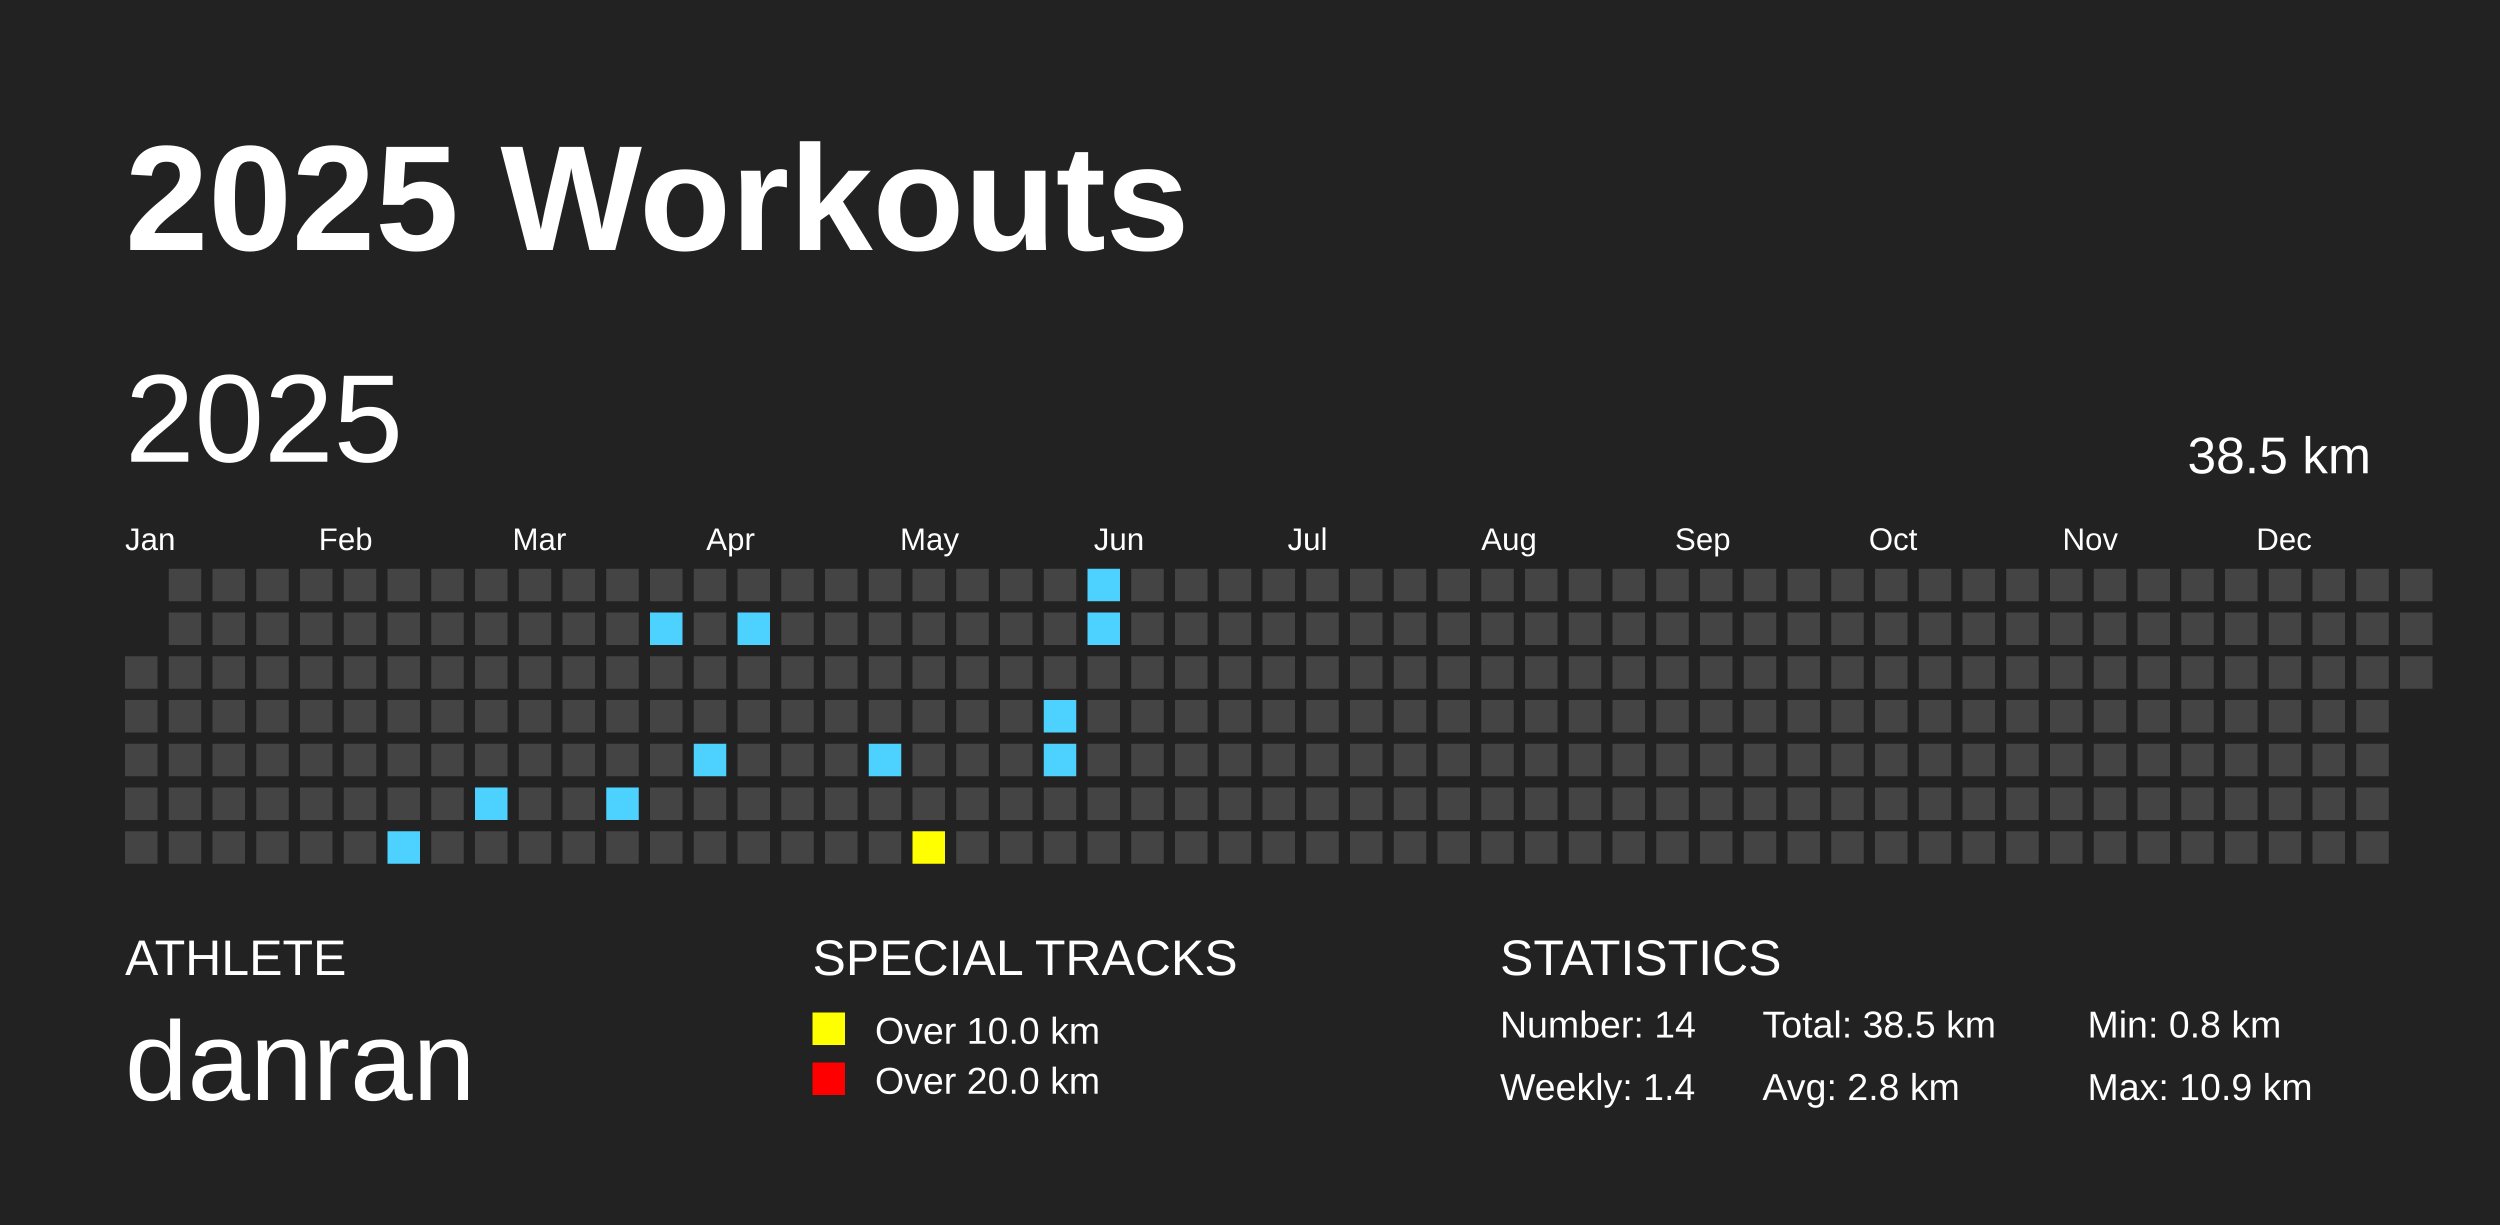
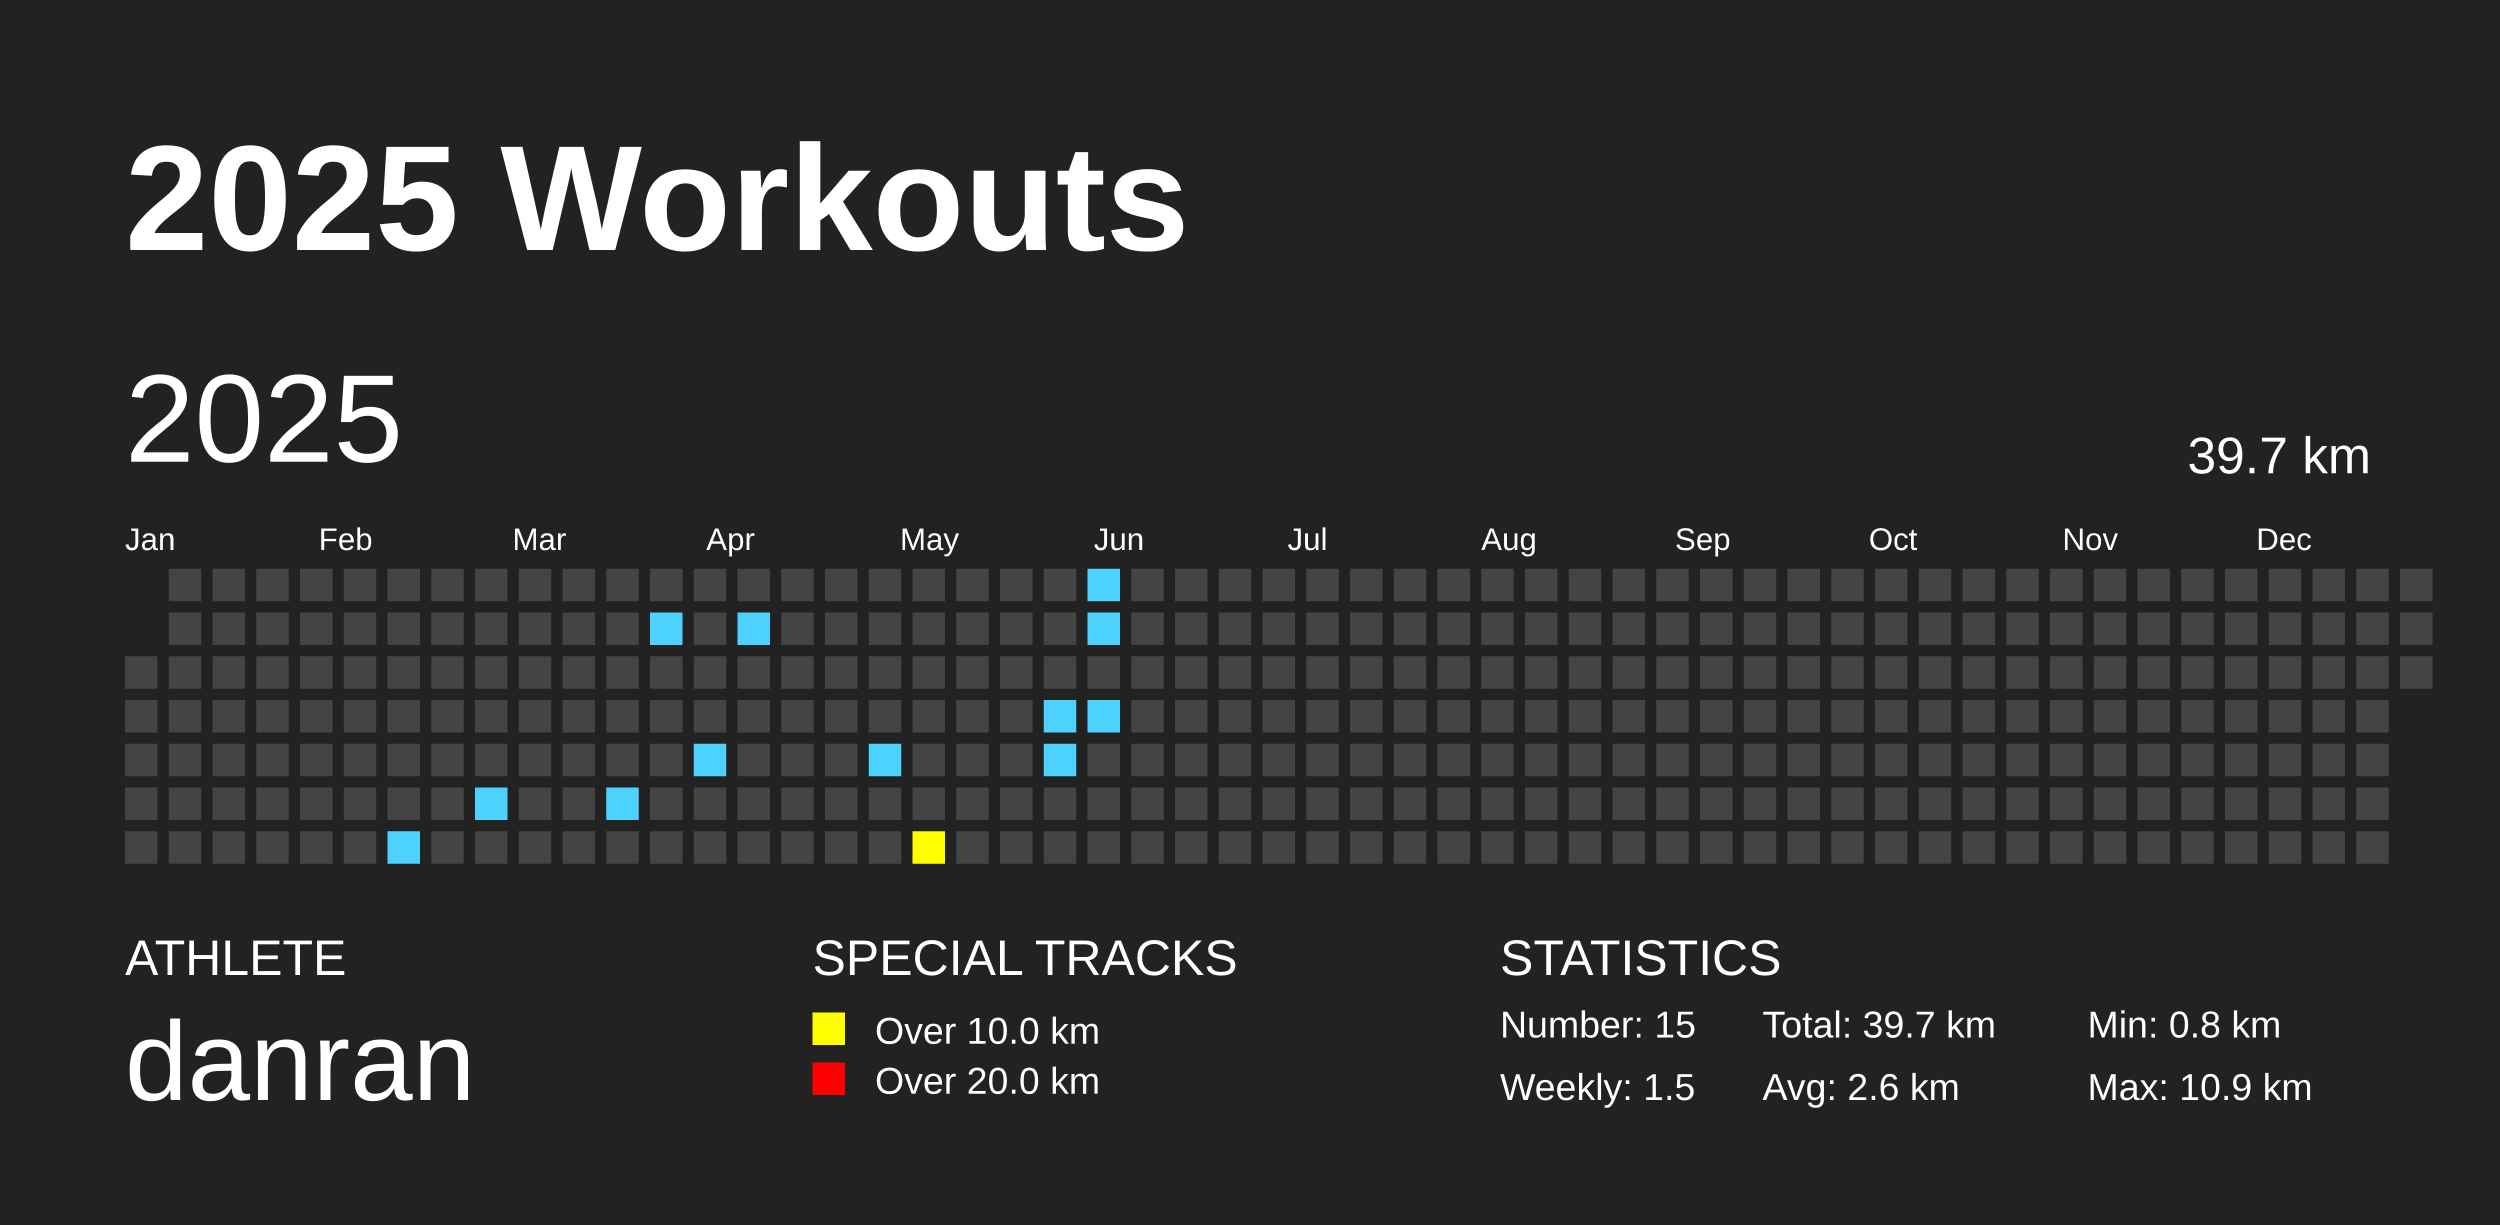
<svg xmlns="http://www.w3.org/2000/svg" baseProfile="full" height="98mm" version="1.1" viewBox="0,0,200,98" width="200mm">
  <defs />
  <rect fill="#222222" height="98" width="200" x="0" y="0" />
  <text fill="#FFFFFF" style="font-size:12px; font-family:Arial; font-weight:bold;" x="10" y="20">2025 Workouts</text>
  <text fill="#FFFFFF" style="font-size:4px; font-family:Arial" x="10" y="78">ATHLETE</text>
  <text fill="#FFFFFF" style="font-size:9px; font-family:Arial" x="10" y="88">danran</text>
  <text fill="#FFFFFF" style="font-size:4px; font-family:Arial" x="65" y="78">SPECIAL TRACKS</text>
  <rect fill="yellow" height="2.6" width="2.6" x="65" y="81" />
  <text fill="#FFFFFF" style="font-size:3px; font-family:Arial" x="70" y="83.5">Over 10.0 km</text>
  <rect fill="red" height="2.6" width="2.6" x="65" y="85" />
  <text fill="#FFFFFF" style="font-size:3px; font-family:Arial" x="70" y="87.5">Over 20.0 km</text>
  <text fill="#FFFFFF" style="font-size:4px; font-family:Arial" x="120" y="78">STATISTICS</text>
-   <text fill="#FFFFFF" style="font-size:3px; font-family:Arial" x="120" y="83">Number: 14</text>
-   <text fill="#FFFFFF" style="font-size:3px; font-family:Arial" x="120" y="88">Weekly: 1.4</text>
-   <text fill="#FFFFFF" style="font-size:3px; font-family:Arial" x="141" y="83">Total: 38.5 km</text>
-   <text fill="#FFFFFF" style="font-size:3px; font-family:Arial" x="141" y="88">Avg: 2.8 km</text>
+   <text fill="#FFFFFF" style="font-size:3px; font-family:Arial" x="120" y="83">Number: 15</text>
+   <text fill="#FFFFFF" style="font-size:3px; font-family:Arial" x="120" y="88">Weekly: 1.5</text>
+   <text fill="#FFFFFF" style="font-size:3px; font-family:Arial" x="141" y="83">Total: 39.7 km</text>
+   <text fill="#FFFFFF" style="font-size:3px; font-family:Arial" x="141" y="88">Avg: 2.6 km</text>
  <text fill="#FFFFFF" style="font-size:3px; font-family:Arial" x="167" y="83">Min: 0.8 km</text>
  <text fill="#FFFFFF" style="font-size:3px; font-family:Arial" x="167" y="88">Max: 10.9 km</text>
  <text dominant-baseline="hanging" fill="#FFFFFF" style="font-size:10.0px; font-family:Arial;" x="10" y="30">2025</text>
-   <text dominant-baseline="hanging" fill="#FFFFFF" style="font-size:4.125px; font-family:Arial;" x="175" y="35">38.5 km</text>
+   <text dominant-baseline="hanging" fill="#FFFFFF" style="font-size:4.125px; font-family:Arial;" x="175" y="35">39.7 km</text>
  <text fill="#FFFFFF" style="font-size:2.5px; font-family:Arial" x="10.0" y="44">Jan</text>
  <text fill="#FFFFFF" style="font-size:2.5px; font-family:Arial" x="25.5" y="44">Feb</text>
  <text fill="#FFFFFF" style="font-size:2.5px; font-family:Arial" x="41.0" y="44">Mar</text>
  <text fill="#FFFFFF" style="font-size:2.5px; font-family:Arial" x="56.5" y="44">Apr</text>
  <text fill="#FFFFFF" style="font-size:2.5px; font-family:Arial" x="72.0" y="44">May</text>
  <text fill="#FFFFFF" style="font-size:2.5px; font-family:Arial" x="87.5" y="44">Jun</text>
  <text fill="#FFFFFF" style="font-size:2.5px; font-family:Arial" x="103.0" y="44">Jul</text>
  <text fill="#FFFFFF" style="font-size:2.5px; font-family:Arial" x="118.5" y="44">Aug</text>
  <text fill="#FFFFFF" style="font-size:2.5px; font-family:Arial" x="134.0" y="44">Sep</text>
  <text fill="#FFFFFF" style="font-size:2.5px; font-family:Arial" x="149.5" y="44">Oct</text>
  <text fill="#FFFFFF" style="font-size:2.5px; font-family:Arial" x="165.0" y="44">Nov</text>
  <text fill="#FFFFFF" style="font-size:2.5px; font-family:Arial" x="180.5" y="44">Dec</text>
  <rect fill="#444444" height="2.6" width="2.6" x="10.0" y="52.5" />
  <rect fill="#444444" height="2.6" width="2.6" x="10.0" y="56.0" />
  <rect fill="#444444" height="2.6" width="2.6" x="10.0" y="59.5" />
  <rect fill="#444444" height="2.6" width="2.6" x="10.0" y="63.0" />
  <rect fill="#444444" height="2.6" width="2.6" x="10.0" y="66.5" />
  <rect fill="#444444" height="2.6" width="2.6" x="13.5" y="45.5" />
  <rect fill="#444444" height="2.6" width="2.6" x="13.5" y="49.0" />
  <rect fill="#444444" height="2.6" width="2.6" x="13.5" y="52.5" />
  <rect fill="#444444" height="2.6" width="2.6" x="13.5" y="56.0" />
  <rect fill="#444444" height="2.6" width="2.6" x="13.5" y="59.5" />
  <rect fill="#444444" height="2.6" width="2.6" x="13.5" y="63.0" />
  <rect fill="#444444" height="2.6" width="2.6" x="13.5" y="66.5" />
  <rect fill="#444444" height="2.6" width="2.6" x="17.0" y="45.5" />
  <rect fill="#444444" height="2.6" width="2.6" x="17.0" y="49.0" />
  <rect fill="#444444" height="2.6" width="2.6" x="17.0" y="52.5" />
  <rect fill="#444444" height="2.6" width="2.6" x="17.0" y="56.0" />
  <rect fill="#444444" height="2.6" width="2.6" x="17.0" y="59.5" />
  <rect fill="#444444" height="2.6" width="2.6" x="17.0" y="63.0" />
  <rect fill="#444444" height="2.6" width="2.6" x="17.0" y="66.5" />
  <rect fill="#444444" height="2.6" width="2.6" x="20.5" y="45.5" />
  <rect fill="#444444" height="2.6" width="2.6" x="20.5" y="49.0" />
  <rect fill="#444444" height="2.6" width="2.6" x="20.5" y="52.5" />
  <rect fill="#444444" height="2.6" width="2.6" x="20.5" y="56.0" />
  <rect fill="#444444" height="2.6" width="2.6" x="20.5" y="59.5" />
  <rect fill="#444444" height="2.6" width="2.6" x="20.5" y="63.0" />
  <rect fill="#444444" height="2.6" width="2.6" x="20.5" y="66.5" />
  <rect fill="#444444" height="2.6" width="2.6" x="24.0" y="45.5" />
  <rect fill="#444444" height="2.6" width="2.6" x="24.0" y="49.0" />
  <rect fill="#444444" height="2.6" width="2.6" x="24.0" y="52.5" />
  <rect fill="#444444" height="2.6" width="2.6" x="24.0" y="56.0" />
  <rect fill="#444444" height="2.6" width="2.6" x="24.0" y="59.5" />
  <rect fill="#444444" height="2.6" width="2.6" x="24.0" y="63.0" />
  <rect fill="#444444" height="2.6" width="2.6" x="24.0" y="66.5" />
  <rect fill="#444444" height="2.6" width="2.6" x="27.5" y="45.5" />
  <rect fill="#444444" height="2.6" width="2.6" x="27.5" y="49.0" />
  <rect fill="#444444" height="2.6" width="2.6" x="27.5" y="52.5" />
  <rect fill="#444444" height="2.6" width="2.6" x="27.5" y="56.0" />
  <rect fill="#444444" height="2.6" width="2.6" x="27.5" y="59.5" />
  <rect fill="#444444" height="2.6" width="2.6" x="27.5" y="63.0" />
  <rect fill="#444444" height="2.6" width="2.6" x="27.5" y="66.5" />
  <rect fill="#444444" height="2.6" width="2.6" x="31.0" y="45.5" />
  <rect fill="#444444" height="2.6" width="2.6" x="31.0" y="49.0" />
  <rect fill="#444444" height="2.6" width="2.6" x="31.0" y="52.5" />
  <rect fill="#444444" height="2.6" width="2.6" x="31.0" y="56.0" />
  <rect fill="#444444" height="2.6" width="2.6" x="31.0" y="59.5" />
  <rect fill="#444444" height="2.6" width="2.6" x="31.0" y="63.0" />
  <rect fill="#4DD2FF" height="2.6" width="2.6" x="31.0" y="66.5" />
  <rect fill="#444444" height="2.6" width="2.6" x="34.5" y="45.5" />
  <rect fill="#444444" height="2.6" width="2.6" x="34.5" y="49.0" />
  <rect fill="#444444" height="2.6" width="2.6" x="34.5" y="52.5" />
  <rect fill="#444444" height="2.6" width="2.6" x="34.5" y="56.0" />
  <rect fill="#444444" height="2.6" width="2.6" x="34.5" y="59.5" />
  <rect fill="#444444" height="2.6" width="2.6" x="34.5" y="63.0" />
  <rect fill="#444444" height="2.6" width="2.6" x="34.5" y="66.5" />
  <rect fill="#444444" height="2.6" width="2.6" x="38.0" y="45.5" />
  <rect fill="#444444" height="2.6" width="2.6" x="38.0" y="49.0" />
  <rect fill="#444444" height="2.6" width="2.6" x="38.0" y="52.5" />
  <rect fill="#444444" height="2.6" width="2.6" x="38.0" y="56.0" />
  <rect fill="#444444" height="2.6" width="2.6" x="38.0" y="59.5" />
  <rect fill="#4DD2FF" height="2.6" width="2.6" x="38.0" y="63.0" />
  <rect fill="#444444" height="2.6" width="2.6" x="38.0" y="66.5" />
  <rect fill="#444444" height="2.6" width="2.6" x="41.5" y="45.5" />
  <rect fill="#444444" height="2.6" width="2.6" x="41.5" y="49.0" />
  <rect fill="#444444" height="2.6" width="2.6" x="41.5" y="52.5" />
  <rect fill="#444444" height="2.6" width="2.6" x="41.5" y="56.0" />
  <rect fill="#444444" height="2.6" width="2.6" x="41.5" y="59.5" />
  <rect fill="#444444" height="2.6" width="2.6" x="41.5" y="63.0" />
  <rect fill="#444444" height="2.6" width="2.6" x="41.5" y="66.5" />
  <rect fill="#444444" height="2.6" width="2.6" x="45.0" y="45.5" />
  <rect fill="#444444" height="2.6" width="2.6" x="45.0" y="49.0" />
  <rect fill="#444444" height="2.6" width="2.6" x="45.0" y="52.5" />
  <rect fill="#444444" height="2.6" width="2.6" x="45.0" y="56.0" />
  <rect fill="#444444" height="2.6" width="2.6" x="45.0" y="59.5" />
  <rect fill="#444444" height="2.6" width="2.6" x="45.0" y="63.0" />
  <rect fill="#444444" height="2.6" width="2.6" x="45.0" y="66.5" />
  <rect fill="#444444" height="2.6" width="2.6" x="48.5" y="45.5" />
  <rect fill="#444444" height="2.6" width="2.6" x="48.5" y="49.0" />
  <rect fill="#444444" height="2.6" width="2.6" x="48.5" y="52.5" />
  <rect fill="#444444" height="2.6" width="2.6" x="48.5" y="56.0" />
  <rect fill="#444444" height="2.6" width="2.6" x="48.5" y="59.5" />
  <rect fill="#4DD2FF" height="2.6" width="2.6" x="48.5" y="63.0" />
  <rect fill="#444444" height="2.6" width="2.6" x="48.5" y="66.5" />
  <rect fill="#444444" height="2.6" width="2.6" x="52.0" y="45.5" />
  <rect fill="#4DD2FF" height="2.6" width="2.6" x="52.0" y="49.0" />
  <rect fill="#444444" height="2.6" width="2.6" x="52.0" y="52.5" />
  <rect fill="#444444" height="2.6" width="2.6" x="52.0" y="56.0" />
  <rect fill="#444444" height="2.6" width="2.6" x="52.0" y="59.5" />
  <rect fill="#444444" height="2.6" width="2.6" x="52.0" y="63.0" />
  <rect fill="#444444" height="2.6" width="2.6" x="52.0" y="66.5" />
  <rect fill="#444444" height="2.6" width="2.6" x="55.5" y="45.5" />
  <rect fill="#444444" height="2.6" width="2.6" x="55.5" y="49.0" />
  <rect fill="#444444" height="2.6" width="2.6" x="55.5" y="52.5" />
  <rect fill="#444444" height="2.6" width="2.6" x="55.5" y="56.0" />
  <rect fill="#4DD2FF" height="2.6" width="2.6" x="55.5" y="59.5" />
  <rect fill="#444444" height="2.6" width="2.6" x="55.5" y="63.0" />
  <rect fill="#444444" height="2.6" width="2.6" x="55.5" y="66.5" />
  <rect fill="#444444" height="2.6" width="2.6" x="59.0" y="45.5" />
  <rect fill="#4DD2FF" height="2.6" width="2.6" x="59.0" y="49.0" />
  <rect fill="#444444" height="2.6" width="2.6" x="59.0" y="52.5" />
  <rect fill="#444444" height="2.6" width="2.6" x="59.0" y="56.0" />
  <rect fill="#444444" height="2.6" width="2.6" x="59.0" y="59.5" />
  <rect fill="#444444" height="2.6" width="2.6" x="59.0" y="63.0" />
  <rect fill="#444444" height="2.6" width="2.6" x="59.0" y="66.5" />
  <rect fill="#444444" height="2.6" width="2.6" x="62.5" y="45.5" />
  <rect fill="#444444" height="2.6" width="2.6" x="62.5" y="49.0" />
  <rect fill="#444444" height="2.6" width="2.6" x="62.5" y="52.5" />
  <rect fill="#444444" height="2.6" width="2.6" x="62.5" y="56.0" />
  <rect fill="#444444" height="2.6" width="2.6" x="62.5" y="59.5" />
  <rect fill="#444444" height="2.6" width="2.6" x="62.5" y="63.0" />
  <rect fill="#444444" height="2.6" width="2.6" x="62.5" y="66.5" />
  <rect fill="#444444" height="2.6" width="2.6" x="66.0" y="45.5" />
  <rect fill="#444444" height="2.6" width="2.6" x="66.0" y="49.0" />
  <rect fill="#444444" height="2.6" width="2.6" x="66.0" y="52.5" />
  <rect fill="#444444" height="2.6" width="2.6" x="66.0" y="56.0" />
  <rect fill="#444444" height="2.6" width="2.6" x="66.0" y="59.5" />
  <rect fill="#444444" height="2.6" width="2.6" x="66.0" y="63.0" />
  <rect fill="#444444" height="2.6" width="2.6" x="66.0" y="66.5" />
  <rect fill="#444444" height="2.6" width="2.6" x="69.5" y="45.5" />
  <rect fill="#444444" height="2.6" width="2.6" x="69.5" y="49.0" />
  <rect fill="#444444" height="2.6" width="2.6" x="69.5" y="52.5" />
  <rect fill="#444444" height="2.6" width="2.6" x="69.5" y="56.0" />
  <rect fill="#4DD2FF" height="2.6" width="2.6" x="69.5" y="59.5" />
  <rect fill="#444444" height="2.6" width="2.6" x="69.5" y="63.0" />
  <rect fill="#444444" height="2.6" width="2.6" x="69.5" y="66.5" />
  <rect fill="#444444" height="2.6" width="2.6" x="73.0" y="45.5" />
  <rect fill="#444444" height="2.6" width="2.6" x="73.0" y="49.0" />
  <rect fill="#444444" height="2.6" width="2.6" x="73.0" y="52.5" />
  <rect fill="#444444" height="2.6" width="2.6" x="73.0" y="56.0" />
  <rect fill="#444444" height="2.6" width="2.6" x="73.0" y="59.5" />
  <rect fill="#444444" height="2.6" width="2.6" x="73.0" y="63.0" />
  <rect fill="yellow" height="2.6" width="2.6" x="73.0" y="66.5" />
  <rect fill="#444444" height="2.6" width="2.6" x="76.5" y="45.5" />
  <rect fill="#444444" height="2.6" width="2.6" x="76.5" y="49.0" />
  <rect fill="#444444" height="2.6" width="2.6" x="76.5" y="52.5" />
  <rect fill="#444444" height="2.6" width="2.6" x="76.5" y="56.0" />
  <rect fill="#444444" height="2.6" width="2.6" x="76.5" y="59.5" />
  <rect fill="#444444" height="2.6" width="2.6" x="76.5" y="63.0" />
  <rect fill="#444444" height="2.6" width="2.6" x="76.5" y="66.5" />
  <rect fill="#444444" height="2.6" width="2.6" x="80.0" y="45.5" />
  <rect fill="#444444" height="2.6" width="2.6" x="80.0" y="49.0" />
  <rect fill="#444444" height="2.6" width="2.6" x="80.0" y="52.5" />
  <rect fill="#444444" height="2.6" width="2.6" x="80.0" y="56.0" />
  <rect fill="#444444" height="2.6" width="2.6" x="80.0" y="59.5" />
  <rect fill="#444444" height="2.6" width="2.6" x="80.0" y="63.0" />
  <rect fill="#444444" height="2.6" width="2.6" x="80.0" y="66.5" />
  <rect fill="#444444" height="2.6" width="2.6" x="83.5" y="45.5" />
  <rect fill="#444444" height="2.6" width="2.6" x="83.5" y="49.0" />
  <rect fill="#444444" height="2.6" width="2.6" x="83.5" y="52.5" />
  <rect fill="#4DD2FF" height="2.6" width="2.6" x="83.5" y="56.0" />
  <rect fill="#4DD2FF" height="2.6" width="2.6" x="83.5" y="59.5" />
  <rect fill="#444444" height="2.6" width="2.6" x="83.5" y="63.0" />
  <rect fill="#444444" height="2.6" width="2.6" x="83.5" y="66.5" />
  <rect fill="#4DD2FF" height="2.6" width="2.6" x="87.0" y="45.5" />
  <rect fill="#4DD2FF" height="2.6" width="2.6" x="87.0" y="49.0" />
  <rect fill="#444444" height="2.6" width="2.6" x="87.0" y="52.5" />
-   <rect fill="#444444" height="2.6" width="2.6" x="87.0" y="56.0" />
+   <rect fill="#4DD2FF" height="2.6" width="2.6" x="87.0" y="56.0" />
  <rect fill="#444444" height="2.6" width="2.6" x="87.0" y="59.5" />
  <rect fill="#444444" height="2.6" width="2.6" x="87.0" y="63.0" />
  <rect fill="#444444" height="2.6" width="2.6" x="87.0" y="66.5" />
  <rect fill="#444444" height="2.6" width="2.6" x="90.5" y="45.5" />
  <rect fill="#444444" height="2.6" width="2.6" x="90.5" y="49.0" />
  <rect fill="#444444" height="2.6" width="2.6" x="90.5" y="52.5" />
  <rect fill="#444444" height="2.6" width="2.6" x="90.5" y="56.0" />
  <rect fill="#444444" height="2.6" width="2.6" x="90.5" y="59.5" />
  <rect fill="#444444" height="2.6" width="2.6" x="90.5" y="63.0" />
  <rect fill="#444444" height="2.6" width="2.6" x="90.5" y="66.5" />
  <rect fill="#444444" height="2.6" width="2.6" x="94.0" y="45.5" />
  <rect fill="#444444" height="2.6" width="2.6" x="94.0" y="49.0" />
  <rect fill="#444444" height="2.6" width="2.6" x="94.0" y="52.5" />
  <rect fill="#444444" height="2.6" width="2.6" x="94.0" y="56.0" />
  <rect fill="#444444" height="2.6" width="2.6" x="94.0" y="59.5" />
  <rect fill="#444444" height="2.6" width="2.6" x="94.0" y="63.0" />
  <rect fill="#444444" height="2.6" width="2.6" x="94.0" y="66.5" />
  <rect fill="#444444" height="2.6" width="2.6" x="97.5" y="45.5" />
  <rect fill="#444444" height="2.6" width="2.6" x="97.5" y="49.0" />
  <rect fill="#444444" height="2.6" width="2.6" x="97.5" y="52.5" />
  <rect fill="#444444" height="2.6" width="2.6" x="97.5" y="56.0" />
  <rect fill="#444444" height="2.6" width="2.6" x="97.5" y="59.5" />
  <rect fill="#444444" height="2.6" width="2.6" x="97.5" y="63.0" />
  <rect fill="#444444" height="2.6" width="2.6" x="97.5" y="66.5" />
  <rect fill="#444444" height="2.6" width="2.6" x="101.0" y="45.5" />
  <rect fill="#444444" height="2.6" width="2.6" x="101.0" y="49.0" />
  <rect fill="#444444" height="2.6" width="2.6" x="101.0" y="52.5" />
  <rect fill="#444444" height="2.6" width="2.6" x="101.0" y="56.0" />
  <rect fill="#444444" height="2.6" width="2.6" x="101.0" y="59.5" />
  <rect fill="#444444" height="2.6" width="2.6" x="101.0" y="63.0" />
  <rect fill="#444444" height="2.6" width="2.6" x="101.0" y="66.5" />
  <rect fill="#444444" height="2.6" width="2.6" x="104.5" y="45.5" />
  <rect fill="#444444" height="2.6" width="2.6" x="104.5" y="49.0" />
  <rect fill="#444444" height="2.6" width="2.6" x="104.5" y="52.5" />
  <rect fill="#444444" height="2.6" width="2.6" x="104.5" y="56.0" />
  <rect fill="#444444" height="2.6" width="2.6" x="104.5" y="59.5" />
  <rect fill="#444444" height="2.6" width="2.6" x="104.5" y="63.0" />
  <rect fill="#444444" height="2.6" width="2.6" x="104.5" y="66.5" />
  <rect fill="#444444" height="2.6" width="2.6" x="108.0" y="45.5" />
  <rect fill="#444444" height="2.6" width="2.6" x="108.0" y="49.0" />
  <rect fill="#444444" height="2.6" width="2.6" x="108.0" y="52.5" />
  <rect fill="#444444" height="2.6" width="2.6" x="108.0" y="56.0" />
  <rect fill="#444444" height="2.6" width="2.6" x="108.0" y="59.5" />
  <rect fill="#444444" height="2.6" width="2.6" x="108.0" y="63.0" />
  <rect fill="#444444" height="2.6" width="2.6" x="108.0" y="66.5" />
  <rect fill="#444444" height="2.6" width="2.6" x="111.5" y="45.5" />
  <rect fill="#444444" height="2.6" width="2.6" x="111.5" y="49.0" />
  <rect fill="#444444" height="2.6" width="2.6" x="111.5" y="52.5" />
  <rect fill="#444444" height="2.6" width="2.6" x="111.5" y="56.0" />
  <rect fill="#444444" height="2.6" width="2.6" x="111.5" y="59.5" />
  <rect fill="#444444" height="2.6" width="2.6" x="111.5" y="63.0" />
  <rect fill="#444444" height="2.6" width="2.6" x="111.5" y="66.5" />
  <rect fill="#444444" height="2.6" width="2.6" x="115.0" y="45.5" />
  <rect fill="#444444" height="2.6" width="2.6" x="115.0" y="49.0" />
  <rect fill="#444444" height="2.6" width="2.6" x="115.0" y="52.5" />
  <rect fill="#444444" height="2.6" width="2.6" x="115.0" y="56.0" />
  <rect fill="#444444" height="2.6" width="2.6" x="115.0" y="59.5" />
  <rect fill="#444444" height="2.6" width="2.6" x="115.0" y="63.0" />
  <rect fill="#444444" height="2.6" width="2.6" x="115.0" y="66.5" />
  <rect fill="#444444" height="2.6" width="2.6" x="118.5" y="45.5" />
  <rect fill="#444444" height="2.6" width="2.6" x="118.5" y="49.0" />
  <rect fill="#444444" height="2.6" width="2.6" x="118.5" y="52.5" />
  <rect fill="#444444" height="2.6" width="2.6" x="118.5" y="56.0" />
  <rect fill="#444444" height="2.6" width="2.6" x="118.5" y="59.5" />
  <rect fill="#444444" height="2.6" width="2.6" x="118.5" y="63.0" />
  <rect fill="#444444" height="2.6" width="2.6" x="118.5" y="66.5" />
  <rect fill="#444444" height="2.6" width="2.6" x="122.0" y="45.5" />
  <rect fill="#444444" height="2.6" width="2.6" x="122.0" y="49.0" />
  <rect fill="#444444" height="2.6" width="2.6" x="122.0" y="52.5" />
  <rect fill="#444444" height="2.6" width="2.6" x="122.0" y="56.0" />
  <rect fill="#444444" height="2.6" width="2.6" x="122.0" y="59.5" />
  <rect fill="#444444" height="2.6" width="2.6" x="122.0" y="63.0" />
  <rect fill="#444444" height="2.6" width="2.6" x="122.0" y="66.5" />
  <rect fill="#444444" height="2.6" width="2.6" x="125.5" y="45.5" />
  <rect fill="#444444" height="2.6" width="2.6" x="125.5" y="49.0" />
  <rect fill="#444444" height="2.6" width="2.6" x="125.5" y="52.5" />
  <rect fill="#444444" height="2.6" width="2.6" x="125.5" y="56.0" />
  <rect fill="#444444" height="2.6" width="2.6" x="125.5" y="59.5" />
  <rect fill="#444444" height="2.6" width="2.6" x="125.5" y="63.0" />
  <rect fill="#444444" height="2.6" width="2.6" x="125.5" y="66.5" />
  <rect fill="#444444" height="2.6" width="2.6" x="129.0" y="45.5" />
  <rect fill="#444444" height="2.6" width="2.6" x="129.0" y="49.0" />
  <rect fill="#444444" height="2.6" width="2.6" x="129.0" y="52.5" />
  <rect fill="#444444" height="2.6" width="2.6" x="129.0" y="56.0" />
  <rect fill="#444444" height="2.6" width="2.6" x="129.0" y="59.5" />
  <rect fill="#444444" height="2.6" width="2.6" x="129.0" y="63.0" />
  <rect fill="#444444" height="2.6" width="2.6" x="129.0" y="66.5" />
  <rect fill="#444444" height="2.6" width="2.6" x="132.5" y="45.5" />
  <rect fill="#444444" height="2.6" width="2.6" x="132.5" y="49.0" />
  <rect fill="#444444" height="2.6" width="2.6" x="132.5" y="52.5" />
  <rect fill="#444444" height="2.6" width="2.6" x="132.5" y="56.0" />
  <rect fill="#444444" height="2.6" width="2.6" x="132.5" y="59.5" />
  <rect fill="#444444" height="2.6" width="2.6" x="132.5" y="63.0" />
  <rect fill="#444444" height="2.6" width="2.6" x="132.5" y="66.5" />
  <rect fill="#444444" height="2.6" width="2.6" x="136.0" y="45.5" />
  <rect fill="#444444" height="2.6" width="2.6" x="136.0" y="49.0" />
  <rect fill="#444444" height="2.6" width="2.6" x="136.0" y="52.5" />
  <rect fill="#444444" height="2.6" width="2.6" x="136.0" y="56.0" />
  <rect fill="#444444" height="2.6" width="2.6" x="136.0" y="59.5" />
  <rect fill="#444444" height="2.6" width="2.6" x="136.0" y="63.0" />
  <rect fill="#444444" height="2.6" width="2.6" x="136.0" y="66.5" />
  <rect fill="#444444" height="2.6" width="2.6" x="139.5" y="45.5" />
  <rect fill="#444444" height="2.6" width="2.6" x="139.5" y="49.0" />
  <rect fill="#444444" height="2.6" width="2.6" x="139.5" y="52.5" />
  <rect fill="#444444" height="2.6" width="2.6" x="139.5" y="56.0" />
  <rect fill="#444444" height="2.6" width="2.6" x="139.5" y="59.5" />
  <rect fill="#444444" height="2.6" width="2.6" x="139.5" y="63.0" />
  <rect fill="#444444" height="2.6" width="2.6" x="139.5" y="66.5" />
  <rect fill="#444444" height="2.6" width="2.6" x="143.0" y="45.5" />
  <rect fill="#444444" height="2.6" width="2.6" x="143.0" y="49.0" />
  <rect fill="#444444" height="2.6" width="2.6" x="143.0" y="52.5" />
  <rect fill="#444444" height="2.6" width="2.6" x="143.0" y="56.0" />
  <rect fill="#444444" height="2.6" width="2.6" x="143.0" y="59.5" />
  <rect fill="#444444" height="2.6" width="2.6" x="143.0" y="63.0" />
  <rect fill="#444444" height="2.6" width="2.6" x="143.0" y="66.5" />
  <rect fill="#444444" height="2.6" width="2.6" x="146.5" y="45.5" />
  <rect fill="#444444" height="2.6" width="2.6" x="146.5" y="49.0" />
  <rect fill="#444444" height="2.6" width="2.6" x="146.5" y="52.5" />
  <rect fill="#444444" height="2.6" width="2.6" x="146.5" y="56.0" />
  <rect fill="#444444" height="2.6" width="2.6" x="146.5" y="59.5" />
  <rect fill="#444444" height="2.6" width="2.6" x="146.5" y="63.0" />
  <rect fill="#444444" height="2.6" width="2.6" x="146.5" y="66.5" />
  <rect fill="#444444" height="2.6" width="2.6" x="150.0" y="45.5" />
  <rect fill="#444444" height="2.6" width="2.6" x="150.0" y="49.0" />
  <rect fill="#444444" height="2.6" width="2.6" x="150.0" y="52.5" />
  <rect fill="#444444" height="2.6" width="2.6" x="150.0" y="56.0" />
  <rect fill="#444444" height="2.6" width="2.6" x="150.0" y="59.5" />
  <rect fill="#444444" height="2.6" width="2.6" x="150.0" y="63.0" />
  <rect fill="#444444" height="2.6" width="2.6" x="150.0" y="66.5" />
  <rect fill="#444444" height="2.6" width="2.6" x="153.5" y="45.5" />
  <rect fill="#444444" height="2.6" width="2.6" x="153.5" y="49.0" />
  <rect fill="#444444" height="2.6" width="2.6" x="153.5" y="52.5" />
  <rect fill="#444444" height="2.6" width="2.6" x="153.5" y="56.0" />
  <rect fill="#444444" height="2.6" width="2.6" x="153.5" y="59.5" />
  <rect fill="#444444" height="2.6" width="2.6" x="153.5" y="63.0" />
  <rect fill="#444444" height="2.6" width="2.6" x="153.5" y="66.5" />
  <rect fill="#444444" height="2.6" width="2.6" x="157.0" y="45.5" />
  <rect fill="#444444" height="2.6" width="2.6" x="157.0" y="49.0" />
  <rect fill="#444444" height="2.6" width="2.6" x="157.0" y="52.5" />
  <rect fill="#444444" height="2.6" width="2.6" x="157.0" y="56.0" />
  <rect fill="#444444" height="2.6" width="2.6" x="157.0" y="59.5" />
  <rect fill="#444444" height="2.6" width="2.6" x="157.0" y="63.0" />
  <rect fill="#444444" height="2.6" width="2.6" x="157.0" y="66.5" />
  <rect fill="#444444" height="2.6" width="2.6" x="160.5" y="45.5" />
  <rect fill="#444444" height="2.6" width="2.6" x="160.5" y="49.0" />
  <rect fill="#444444" height="2.6" width="2.6" x="160.5" y="52.5" />
  <rect fill="#444444" height="2.6" width="2.6" x="160.5" y="56.0" />
  <rect fill="#444444" height="2.6" width="2.6" x="160.5" y="59.5" />
  <rect fill="#444444" height="2.6" width="2.6" x="160.5" y="63.0" />
  <rect fill="#444444" height="2.6" width="2.6" x="160.5" y="66.5" />
  <rect fill="#444444" height="2.6" width="2.6" x="164.0" y="45.5" />
  <rect fill="#444444" height="2.6" width="2.6" x="164.0" y="49.0" />
  <rect fill="#444444" height="2.6" width="2.6" x="164.0" y="52.5" />
  <rect fill="#444444" height="2.6" width="2.6" x="164.0" y="56.0" />
  <rect fill="#444444" height="2.6" width="2.6" x="164.0" y="59.5" />
  <rect fill="#444444" height="2.6" width="2.6" x="164.0" y="63.0" />
  <rect fill="#444444" height="2.6" width="2.6" x="164.0" y="66.5" />
  <rect fill="#444444" height="2.6" width="2.6" x="167.5" y="45.5" />
  <rect fill="#444444" height="2.6" width="2.6" x="167.5" y="49.0" />
  <rect fill="#444444" height="2.6" width="2.6" x="167.5" y="52.5" />
  <rect fill="#444444" height="2.6" width="2.6" x="167.5" y="56.0" />
  <rect fill="#444444" height="2.6" width="2.6" x="167.5" y="59.5" />
  <rect fill="#444444" height="2.6" width="2.6" x="167.5" y="63.0" />
  <rect fill="#444444" height="2.6" width="2.6" x="167.5" y="66.5" />
  <rect fill="#444444" height="2.6" width="2.6" x="171.0" y="45.5" />
  <rect fill="#444444" height="2.6" width="2.6" x="171.0" y="49.0" />
  <rect fill="#444444" height="2.6" width="2.6" x="171.0" y="52.5" />
  <rect fill="#444444" height="2.6" width="2.6" x="171.0" y="56.0" />
  <rect fill="#444444" height="2.6" width="2.6" x="171.0" y="59.5" />
  <rect fill="#444444" height="2.6" width="2.6" x="171.0" y="63.0" />
  <rect fill="#444444" height="2.6" width="2.6" x="171.0" y="66.5" />
  <rect fill="#444444" height="2.6" width="2.6" x="174.5" y="45.5" />
  <rect fill="#444444" height="2.6" width="2.6" x="174.5" y="49.0" />
  <rect fill="#444444" height="2.6" width="2.6" x="174.5" y="52.5" />
  <rect fill="#444444" height="2.6" width="2.6" x="174.5" y="56.0" />
  <rect fill="#444444" height="2.6" width="2.6" x="174.5" y="59.5" />
  <rect fill="#444444" height="2.6" width="2.6" x="174.5" y="63.0" />
  <rect fill="#444444" height="2.6" width="2.6" x="174.5" y="66.5" />
  <rect fill="#444444" height="2.6" width="2.6" x="178.0" y="45.5" />
  <rect fill="#444444" height="2.6" width="2.6" x="178.0" y="49.0" />
  <rect fill="#444444" height="2.6" width="2.6" x="178.0" y="52.5" />
  <rect fill="#444444" height="2.6" width="2.6" x="178.0" y="56.0" />
  <rect fill="#444444" height="2.6" width="2.6" x="178.0" y="59.5" />
  <rect fill="#444444" height="2.6" width="2.6" x="178.0" y="63.0" />
  <rect fill="#444444" height="2.6" width="2.6" x="178.0" y="66.5" />
  <rect fill="#444444" height="2.6" width="2.6" x="181.5" y="45.5" />
  <rect fill="#444444" height="2.6" width="2.6" x="181.5" y="49.0" />
  <rect fill="#444444" height="2.6" width="2.6" x="181.5" y="52.5" />
  <rect fill="#444444" height="2.6" width="2.6" x="181.5" y="56.0" />
  <rect fill="#444444" height="2.6" width="2.6" x="181.5" y="59.5" />
  <rect fill="#444444" height="2.6" width="2.6" x="181.5" y="63.0" />
  <rect fill="#444444" height="2.6" width="2.6" x="181.5" y="66.5" />
  <rect fill="#444444" height="2.6" width="2.6" x="185.0" y="45.5" />
  <rect fill="#444444" height="2.6" width="2.6" x="185.0" y="49.0" />
  <rect fill="#444444" height="2.6" width="2.6" x="185.0" y="52.5" />
  <rect fill="#444444" height="2.6" width="2.6" x="185.0" y="56.0" />
  <rect fill="#444444" height="2.6" width="2.6" x="185.0" y="59.5" />
  <rect fill="#444444" height="2.6" width="2.6" x="185.0" y="63.0" />
  <rect fill="#444444" height="2.6" width="2.6" x="185.0" y="66.5" />
  <rect fill="#444444" height="2.6" width="2.6" x="188.5" y="45.5" />
  <rect fill="#444444" height="2.6" width="2.6" x="188.5" y="49.0" />
  <rect fill="#444444" height="2.6" width="2.6" x="188.5" y="52.5" />
  <rect fill="#444444" height="2.6" width="2.6" x="188.5" y="56.0" />
  <rect fill="#444444" height="2.6" width="2.6" x="188.5" y="59.5" />
  <rect fill="#444444" height="2.6" width="2.6" x="188.5" y="63.0" />
  <rect fill="#444444" height="2.6" width="2.6" x="188.5" y="66.5" />
  <rect fill="#444444" height="2.6" width="2.6" x="192.0" y="45.5" />
  <rect fill="#444444" height="2.6" width="2.6" x="192.0" y="49.0" />
  <rect fill="#444444" height="2.6" width="2.6" x="192.0" y="52.5" />
</svg>
